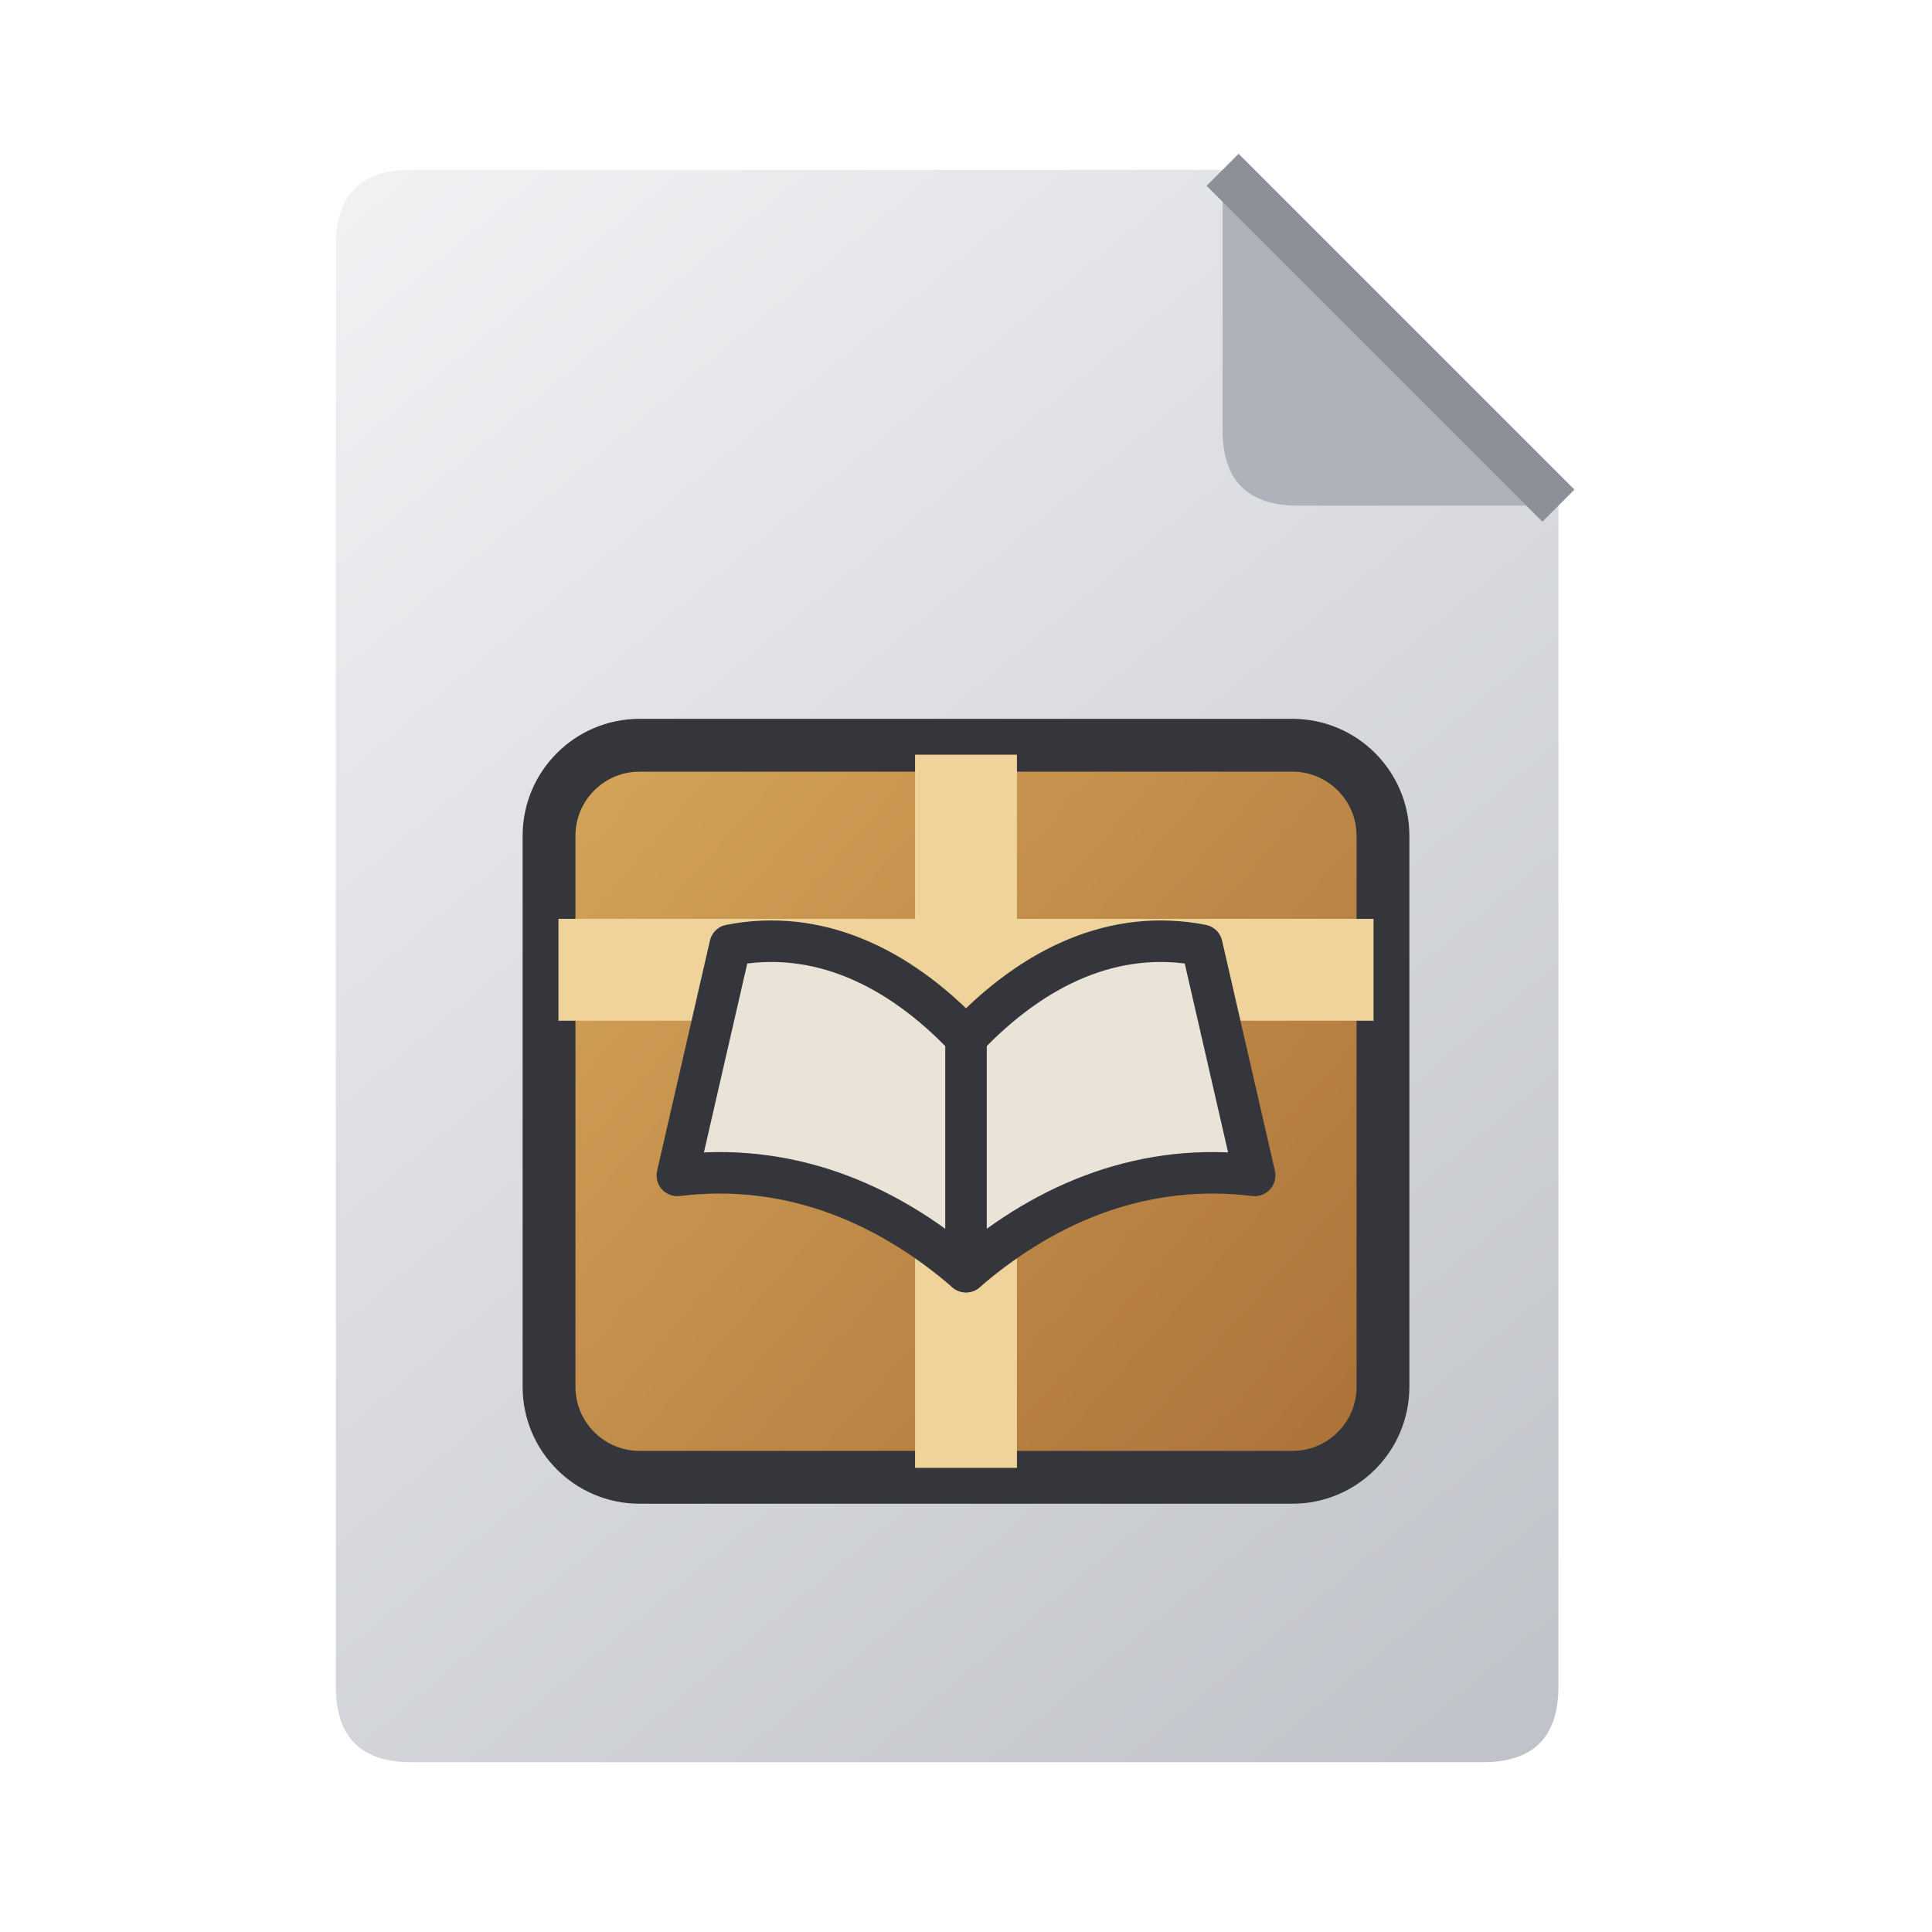
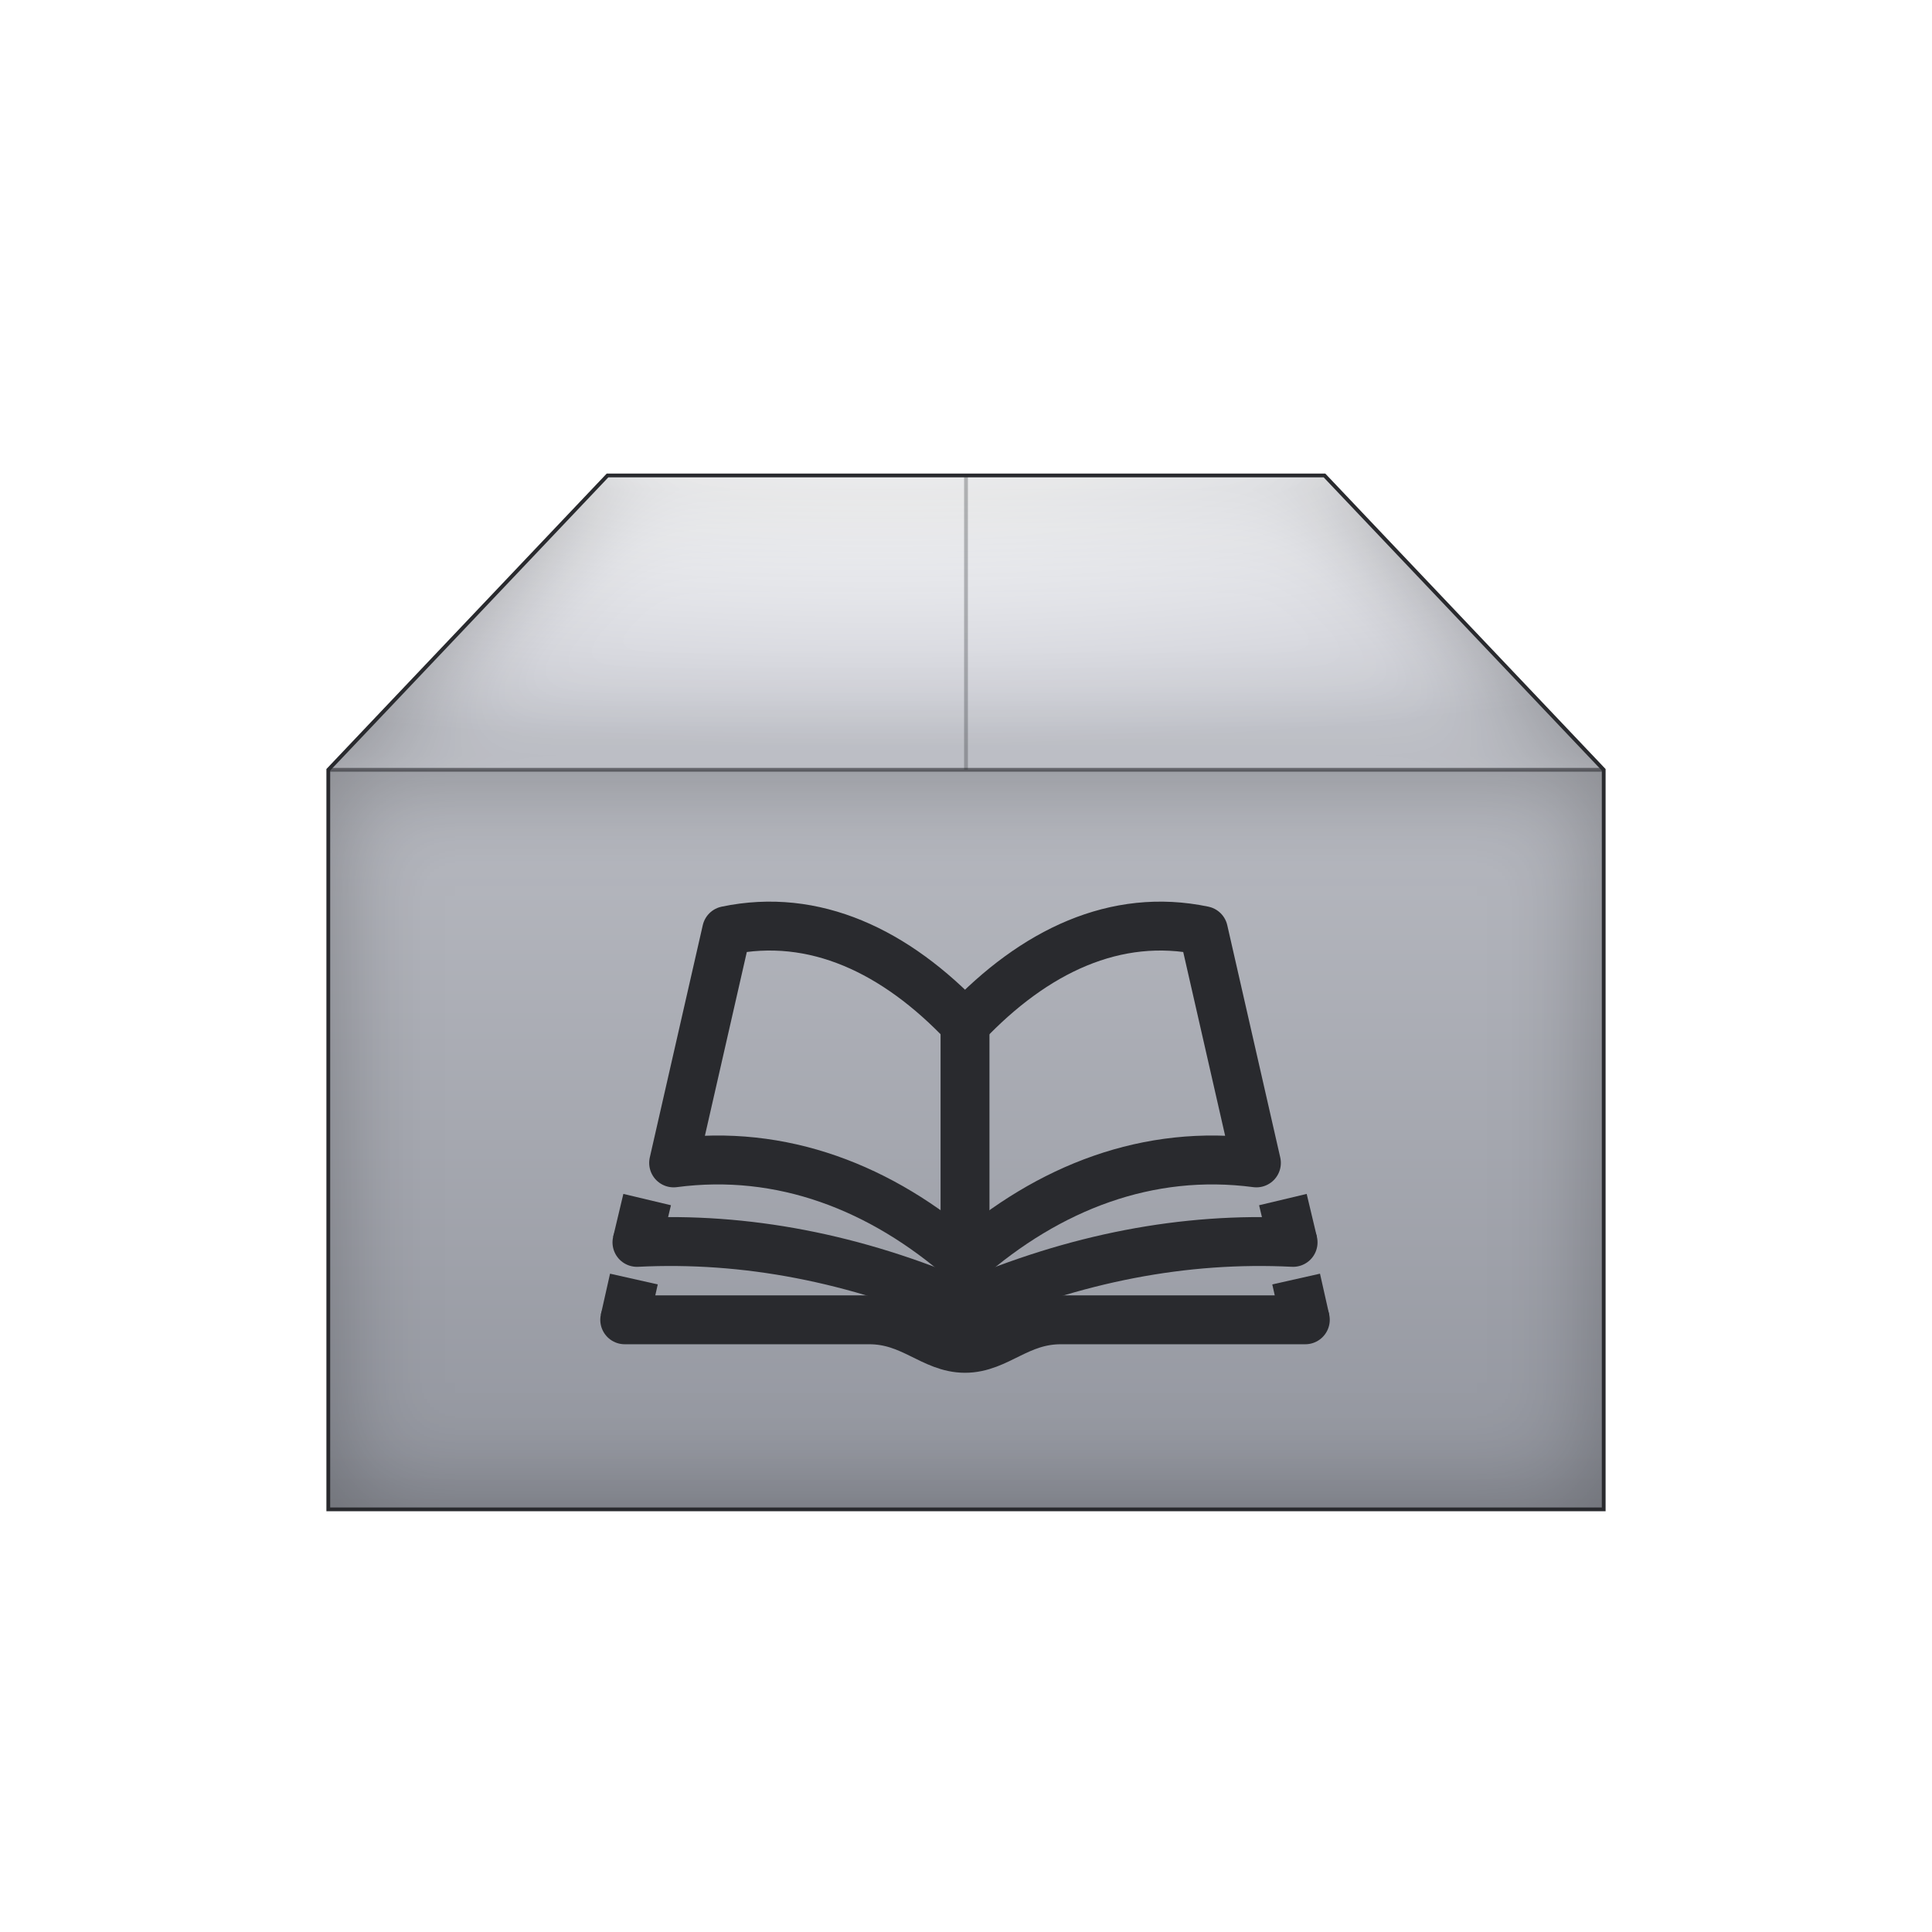
<svg xmlns="http://www.w3.org/2000/svg" viewBox="0 0 1024 1024">
  <defs>
-     <linearGradient id="paper" x1="178" y1="112" x2="846" y2="910" gradientUnits="userSpaceOnUse">
-       <stop stop-color="#f0f1f3" />
-       <stop offset="1" stop-color="#bfc2c8" />
+     <linearGradient id="front" x1="512" y1="408" x2="512" y2="800" gradientUnits="userSpaceOnUse">
+       <stop stop-color="#b8bac1" />
+       <stop offset="1" stop-color="#92959e" />
    </linearGradient>
-     <linearGradient id="parcel" x1="291" y1="395" x2="733" y2="783" gradientUnits="userSpaceOnUse">
-       <stop stop-color="#d5a55a" />
-       <stop offset="1" stop-color="#aa7138" />
-     </linearGradient>
+     <radialGradient id="top" cx="43%" cy="-12%" r="104%">
+       <stop stop-color="#ffffff" />
+       <stop offset="0.34" stop-color="#edeef1" />
+       <stop offset="0.72" stop-color="#d9dae0" />
+       <stop offset="1" stop-color="#c7c9d0" />
+     </radialGradient>
+     <filter id="inner-shadow" x="-8%" y="-12%" width="116%" height="124%" color-interpolation-filters="sRGB">
+       <feComponentTransfer in="SourceAlpha" result="inverse">
+         <feFuncA type="table" tableValues="1 0" />
+       </feComponentTransfer>
+       <feGaussianBlur in="inverse" stdDeviation="28" result="blurred" />
+       <feComposite in="blurred" in2="SourceAlpha" operator="in" result="shadow" />
+       <feColorMatrix in="shadow" type="matrix" values="0 0 0 0 0                                                            0 0 0 0 0                                                            0 0 0 0 0                                                            0 0 0 .30 0" result="dark-shadow" />
+       <feMerge>
+         <feMergeNode in="SourceGraphic" />
+         <feMergeNode in="dark-shadow" />
+       </feMerge>
+     </filter>
  </defs>
-   <path d="M218 90H648L826 268V894Q826 934 786 934H218Q178 934 178 894V130Q178 90 218 90Z" fill="url(#paper)" />
-   <path d="M648 90V228Q648 268 688 268H826" fill="#aeb2ba" />
-   <path d="M648 90L826 268" fill="none" stroke="#8c9098" stroke-width="24" stroke-linejoin="round" />
-   <rect x="291" y="395" width="442" height="388" rx="48" fill="url(#parcel)" stroke="#35363b" stroke-width="28" />
-   <path d="M512 400V778M296 514H728" fill="none" stroke="#f0d39a" stroke-width="54" />
-   <g fill="none" stroke="#35363b" stroke-width="22" stroke-linecap="round" stroke-linejoin="round">
-     <path d="M512 674C468 636 416 616 359 623L387 501C433 492 476 512 512 550C548 512 591 492 637 501L665 623C608 616 556 636 512 674Z" fill="#e9e3d8" />
-     <path d="M512 550V674" />
+   <path d="M174 408H850V800H174Z" fill="url(#front)" filter="url(#inner-shadow)" />
+   <path d="M174 408L322 252H702L850 408Z" fill="url(#top)" filter="url(#inner-shadow)" />
+   <path d="M174 408L322 252H702L850 408V800H174Z" fill="none" stroke="#292a2e" stroke-width="2" stroke-linejoin="miter" />
+   <path d="M174 408H850" fill="none" stroke="#292a2e" stroke-width="2" opacity="0.6" />
+   <path d="M512 252V408" fill="none" stroke="#292a2e" stroke-width="2" opacity="0.3" />
+   <g transform="translate(235 328) scale(0.54)" fill="none" stroke="#292a2e" stroke-width="48" stroke-linecap="round" stroke-linejoin="round">
+     <path d="M512 630C430 558 332 520 226 534L278 306C364 288 444 326 512 398C580 326 660 288 746 306L798 534C692 520 594 558 512 630Z" />
+     <path d="M512 398V630" />
+     <path d="M190 612Q350 604 512 674" />
+     <path d="M834 612Q674 604 512 674" />
+     <path d="M178 688H418C460 688 480 716 512 716C544 716 564 688 606 688H846" />
+     <g stroke-linecap="butt">
+       <path d="M190 612L200 570" />
+       <path d="M834 612L824 570" />
+       <path d="M178 688L187 648" />
+       <path d="M846 688L837 648" />
+     </g>
  </g>
</svg>
